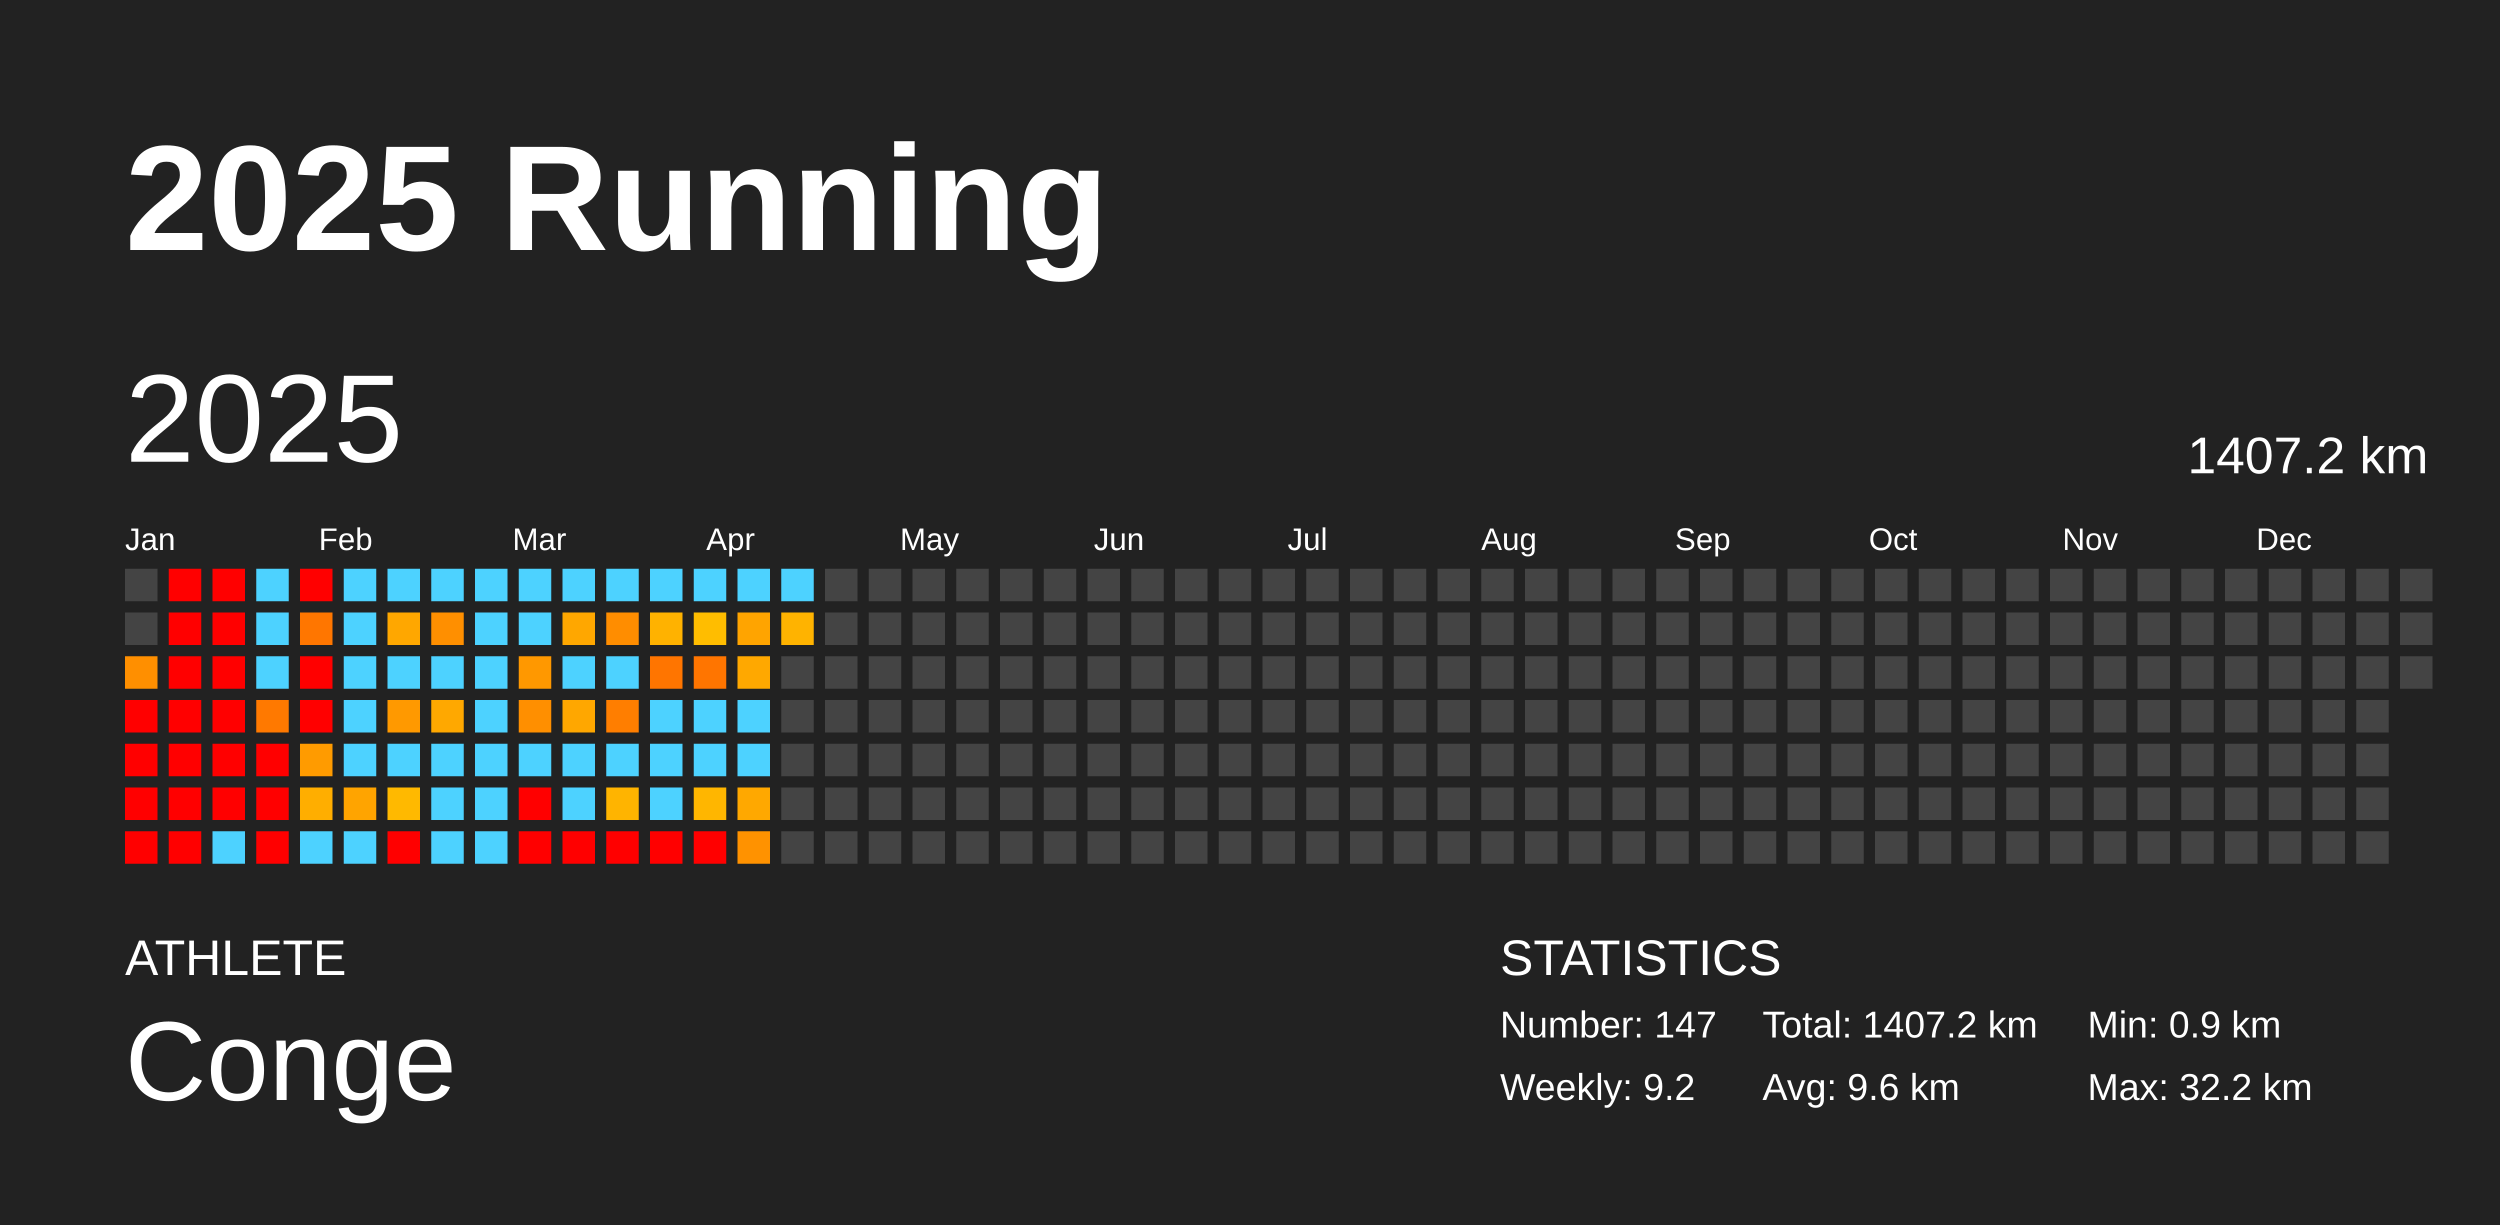
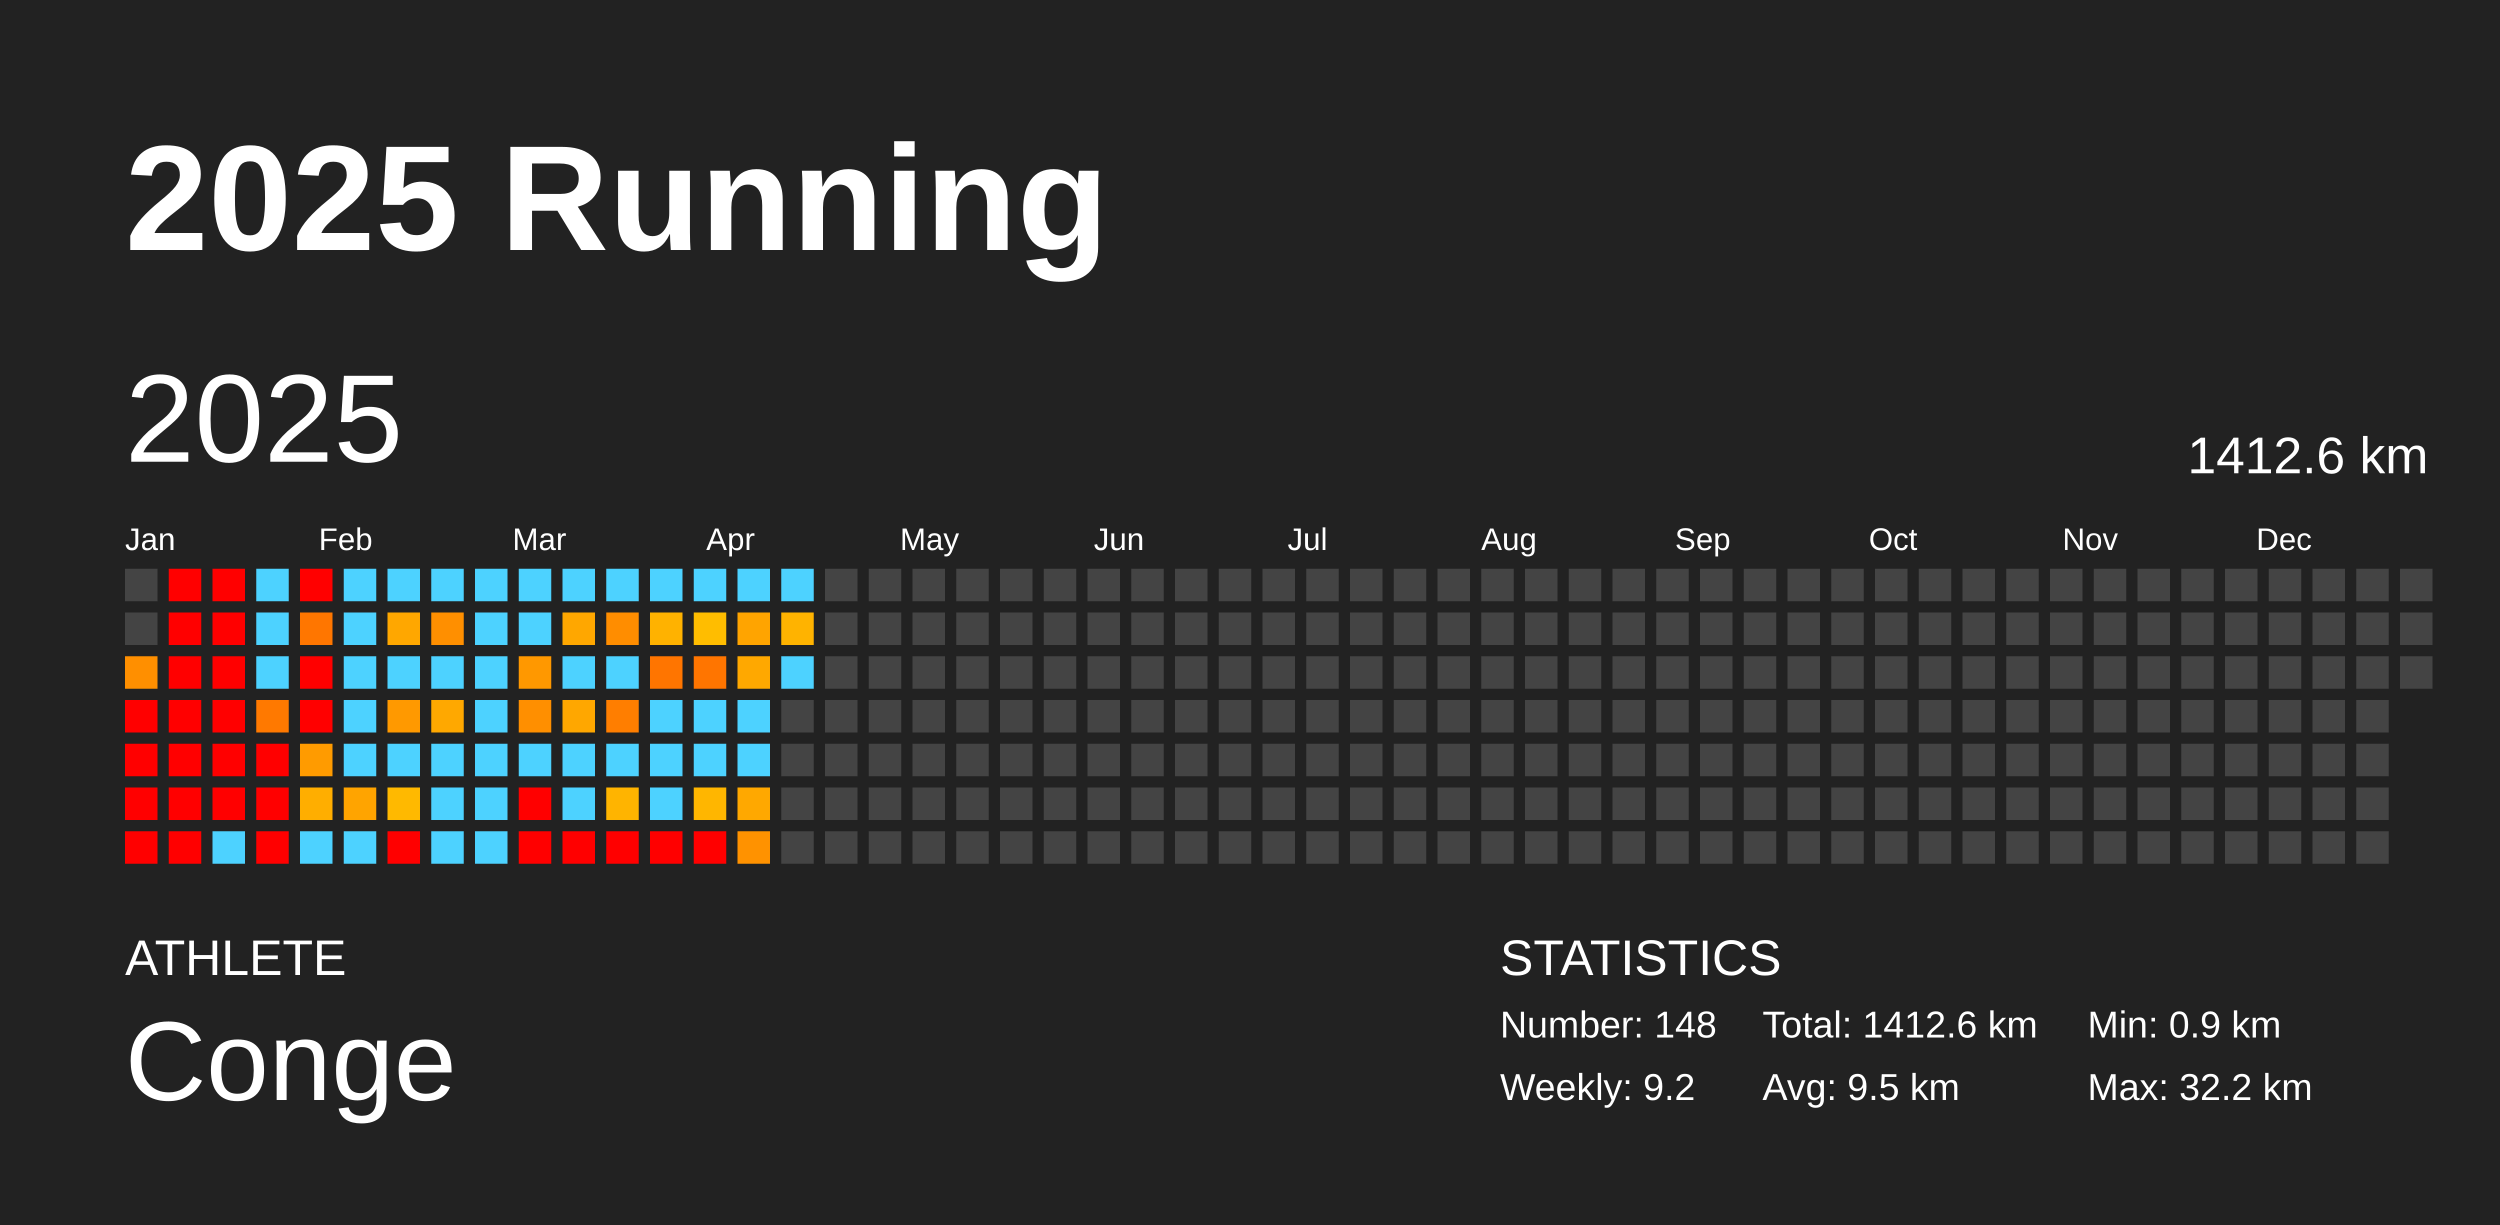
<svg xmlns="http://www.w3.org/2000/svg" baseProfile="full" height="98mm" version="1.1" viewBox="0,0,200,98" width="200mm">
  <defs />
  <rect fill="#222222" height="98" width="200" x="0" y="0" />
  <text fill="#FFFFFF" style="font-size:12px; font-family:Arial; font-weight:bold;" x="10" y="20">2025 Running</text>
  <text fill="#FFFFFF" style="font-size:4px; font-family:Arial" x="10" y="78">ATHLETE</text>
  <text fill="#FFFFFF" style="font-size:9px; font-family:Arial" x="10" y="88">Conge</text>
  <text fill="#FFFFFF" style="font-size:4px; font-family:Arial" x="120" y="78">STATISTICS</text>
-   <text fill="#FFFFFF" style="font-size:3px; font-family:Arial" x="120" y="83">Number: 147</text>
+   <text fill="#FFFFFF" style="font-size:3px; font-family:Arial" x="120" y="83">Number: 148</text>
  <text fill="#FFFFFF" style="font-size:3px; font-family:Arial" x="120" y="88">Weekly: 9.2</text>
-   <text fill="#FFFFFF" style="font-size:3px; font-family:Arial" x="141" y="83">Total: 1407.2 km</text>
-   <text fill="#FFFFFF" style="font-size:3px; font-family:Arial" x="141" y="88">Avg: 9.6 km</text>
+   <text fill="#FFFFFF" style="font-size:3px; font-family:Arial" x="141" y="83">Total: 1412.6 km</text>
+   <text fill="#FFFFFF" style="font-size:3px; font-family:Arial" x="141" y="88">Avg: 9.5 km</text>
  <text fill="#FFFFFF" style="font-size:3px; font-family:Arial" x="167" y="83">Min: 0.9 km</text>
  <text fill="#FFFFFF" style="font-size:3px; font-family:Arial" x="167" y="88">Max: 32.2 km</text>
  <text dominant-baseline="hanging" fill="#FFFFFF" style="font-size:10.0px; font-family:Arial;" x="10" y="30">2025</text>
-   <text dominant-baseline="hanging" fill="#FFFFFF" style="font-size:4.125px; font-family:Arial;" x="175" y="35">1407.2 km</text>
+   <text dominant-baseline="hanging" fill="#FFFFFF" style="font-size:4.125px; font-family:Arial;" x="175" y="35">1412.6 km</text>
  <text fill="#FFFFFF" style="font-size:2.5px; font-family:Arial" x="10.0" y="44">Jan</text>
  <text fill="#FFFFFF" style="font-size:2.5px; font-family:Arial" x="25.5" y="44">Feb</text>
  <text fill="#FFFFFF" style="font-size:2.5px; font-family:Arial" x="41.0" y="44">Mar</text>
  <text fill="#FFFFFF" style="font-size:2.5px; font-family:Arial" x="56.5" y="44">Apr</text>
  <text fill="#FFFFFF" style="font-size:2.5px; font-family:Arial" x="72.0" y="44">May</text>
  <text fill="#FFFFFF" style="font-size:2.5px; font-family:Arial" x="87.5" y="44">Jun</text>
  <text fill="#FFFFFF" style="font-size:2.5px; font-family:Arial" x="103.0" y="44">Jul</text>
  <text fill="#FFFFFF" style="font-size:2.5px; font-family:Arial" x="118.5" y="44">Aug</text>
  <text fill="#FFFFFF" style="font-size:2.5px; font-family:Arial" x="134.0" y="44">Sep</text>
  <text fill="#FFFFFF" style="font-size:2.5px; font-family:Arial" x="149.5" y="44">Oct</text>
  <text fill="#FFFFFF" style="font-size:2.5px; font-family:Arial" x="165.0" y="44">Nov</text>
  <text fill="#FFFFFF" style="font-size:2.5px; font-family:Arial" x="180.5" y="44">Dec</text>
  <rect fill="#444444" height="2.6" width="2.6" x="10.0" y="45.5" />
  <rect fill="#444444" height="2.6" width="2.6" x="10.0" y="49.0" />
  <rect fill="#ff8f00" height="2.6" width="2.6" x="10.0" y="52.5" />
  <rect fill="red" height="2.6" width="2.6" x="10.0" y="56.0" />
  <rect fill="red" height="2.6" width="2.6" x="10.0" y="59.5" />
  <rect fill="red" height="2.6" width="2.6" x="10.0" y="63.0" />
  <rect fill="red" height="2.6" width="2.6" x="10.0" y="66.5" />
  <rect fill="red" height="2.6" width="2.6" x="13.5" y="45.5" />
  <rect fill="red" height="2.6" width="2.6" x="13.5" y="49.0" />
  <rect fill="red" height="2.6" width="2.6" x="13.5" y="52.5" />
  <rect fill="red" height="2.6" width="2.6" x="13.5" y="56.0" />
  <rect fill="red" height="2.6" width="2.6" x="13.5" y="59.5" />
  <rect fill="red" height="2.6" width="2.6" x="13.5" y="63.0" />
  <rect fill="red" height="2.6" width="2.6" x="13.5" y="66.5" />
  <rect fill="red" height="2.6" width="2.6" x="17.0" y="45.5" />
  <rect fill="red" height="2.6" width="2.6" x="17.0" y="49.0" />
  <rect fill="red" height="2.6" width="2.6" x="17.0" y="52.5" />
  <rect fill="red" height="2.6" width="2.6" x="17.0" y="56.0" />
  <rect fill="red" height="2.6" width="2.6" x="17.0" y="59.5" />
  <rect fill="red" height="2.6" width="2.6" x="17.0" y="63.0" />
  <rect fill="#4dd2ff" height="2.6" width="2.6" x="17.0" y="66.5" />
  <rect fill="#4dd2ff" height="2.6" width="2.6" x="20.5" y="45.5" />
  <rect fill="#4dd2ff" height="2.6" width="2.6" x="20.5" y="49.0" />
  <rect fill="#4dd2ff" height="2.6" width="2.6" x="20.5" y="52.5" />
  <rect fill="#ff7900" height="2.6" width="2.6" x="20.5" y="56.0" />
  <rect fill="red" height="2.6" width="2.6" x="20.5" y="59.5" />
  <rect fill="red" height="2.6" width="2.6" x="20.5" y="63.0" />
  <rect fill="red" height="2.6" width="2.6" x="20.5" y="66.5" />
  <rect fill="red" height="2.6" width="2.6" x="24.0" y="45.5" />
  <rect fill="#ff7600" height="2.6" width="2.6" x="24.0" y="49.0" />
  <rect fill="red" height="2.6" width="2.6" x="24.0" y="52.5" />
  <rect fill="red" height="2.6" width="2.6" x="24.0" y="56.0" />
  <rect fill="#ff9b00" height="2.6" width="2.6" x="24.0" y="59.5" />
  <rect fill="#ffae00" height="2.6" width="2.6" x="24.0" y="63.0" />
  <rect fill="#4dd2ff" height="2.6" width="2.6" x="24.0" y="66.5" />
  <rect fill="#4dd2ff" height="2.6" width="2.6" x="27.5" y="45.5" />
  <rect fill="#4dd2ff" height="2.6" width="2.6" x="27.5" y="49.0" />
  <rect fill="#4dd2ff" height="2.6" width="2.6" x="27.5" y="52.5" />
  <rect fill="#4dd2ff" height="2.6" width="2.6" x="27.5" y="56.0" />
  <rect fill="#4dd2ff" height="2.6" width="2.6" x="27.5" y="59.5" />
  <rect fill="#ffa400" height="2.6" width="2.6" x="27.5" y="63.0" />
  <rect fill="#4dd2ff" height="2.6" width="2.6" x="27.5" y="66.5" />
  <rect fill="#4dd2ff" height="2.6" width="2.6" x="31.0" y="45.5" />
  <rect fill="#ffa700" height="2.6" width="2.6" x="31.0" y="49.0" />
  <rect fill="#4dd2ff" height="2.6" width="2.6" x="31.0" y="52.5" />
  <rect fill="#ff9900" height="2.6" width="2.6" x="31.0" y="56.0" />
  <rect fill="#4dd2ff" height="2.6" width="2.6" x="31.0" y="59.5" />
  <rect fill="#ffb900" height="2.6" width="2.6" x="31.0" y="63.0" />
  <rect fill="red" height="2.6" width="2.6" x="31.0" y="66.5" />
  <rect fill="#4dd2ff" height="2.6" width="2.6" x="34.5" y="45.5" />
  <rect fill="#ff8f00" height="2.6" width="2.6" x="34.5" y="49.0" />
  <rect fill="#4dd2ff" height="2.6" width="2.6" x="34.5" y="52.5" />
  <rect fill="#ffa800" height="2.6" width="2.6" x="34.5" y="56.0" />
  <rect fill="#4dd2ff" height="2.6" width="2.6" x="34.5" y="59.5" />
  <rect fill="#4dd2ff" height="2.6" width="2.6" x="34.5" y="63.0" />
  <rect fill="#4dd2ff" height="2.6" width="2.6" x="34.5" y="66.5" />
  <rect fill="#4dd2ff" height="2.6" width="2.6" x="38.0" y="45.5" />
  <rect fill="#4dd2ff" height="2.6" width="2.6" x="38.0" y="49.0" />
  <rect fill="#4dd2ff" height="2.6" width="2.6" x="38.0" y="52.5" />
  <rect fill="#4dd2ff" height="2.6" width="2.6" x="38.0" y="56.0" />
  <rect fill="#4dd2ff" height="2.6" width="2.6" x="38.0" y="59.5" />
  <rect fill="#4dd2ff" height="2.6" width="2.6" x="38.0" y="63.0" />
  <rect fill="#4dd2ff" height="2.6" width="2.6" x="38.0" y="66.5" />
  <rect fill="#4dd2ff" height="2.6" width="2.6" x="41.5" y="45.5" />
  <rect fill="#4dd2ff" height="2.6" width="2.6" x="41.5" y="49.0" />
  <rect fill="#ff9800" height="2.6" width="2.6" x="41.5" y="52.5" />
  <rect fill="#ff8f00" height="2.6" width="2.6" x="41.5" y="56.0" />
  <rect fill="#4dd2ff" height="2.6" width="2.6" x="41.5" y="59.5" />
  <rect fill="red" height="2.6" width="2.6" x="41.5" y="63.0" />
  <rect fill="red" height="2.6" width="2.6" x="41.5" y="66.5" />
  <rect fill="#4dd2ff" height="2.6" width="2.6" x="45.0" y="45.5" />
  <rect fill="#ffa700" height="2.6" width="2.6" x="45.0" y="49.0" />
  <rect fill="#4dd2ff" height="2.6" width="2.6" x="45.0" y="52.5" />
  <rect fill="#ffa700" height="2.6" width="2.6" x="45.0" y="56.0" />
  <rect fill="#4dd2ff" height="2.6" width="2.6" x="45.0" y="59.5" />
  <rect fill="#4dd2ff" height="2.6" width="2.6" x="45.0" y="63.0" />
  <rect fill="red" height="2.6" width="2.6" x="45.0" y="66.5" />
  <rect fill="#4dd2ff" height="2.6" width="2.6" x="48.5" y="45.5" />
  <rect fill="#ff8d00" height="2.6" width="2.6" x="48.5" y="49.0" />
  <rect fill="#4dd2ff" height="2.6" width="2.6" x="48.5" y="52.5" />
  <rect fill="#ff7e00" height="2.6" width="2.6" x="48.5" y="56.0" />
  <rect fill="#4dd2ff" height="2.6" width="2.6" x="48.5" y="59.5" />
  <rect fill="#ffb400" height="2.6" width="2.6" x="48.5" y="63.0" />
  <rect fill="red" height="2.6" width="2.6" x="48.5" y="66.5" />
  <rect fill="#4dd2ff" height="2.6" width="2.6" x="52.0" y="45.5" />
  <rect fill="#ffb200" height="2.6" width="2.6" x="52.0" y="49.0" />
  <rect fill="#ff7500" height="2.6" width="2.6" x="52.0" y="52.5" />
  <rect fill="#4dd2ff" height="2.6" width="2.6" x="52.0" y="56.0" />
  <rect fill="#4dd2ff" height="2.6" width="2.6" x="52.0" y="59.5" />
  <rect fill="#4dd2ff" height="2.6" width="2.6" x="52.0" y="63.0" />
  <rect fill="red" height="2.6" width="2.6" x="52.0" y="66.5" />
  <rect fill="#4dd2ff" height="2.6" width="2.6" x="55.5" y="45.5" />
  <rect fill="#ffbd00" height="2.6" width="2.6" x="55.5" y="49.0" />
  <rect fill="#ff7500" height="2.6" width="2.6" x="55.5" y="52.5" />
  <rect fill="#4dd2ff" height="2.6" width="2.6" x="55.5" y="56.0" />
  <rect fill="#4dd2ff" height="2.6" width="2.6" x="55.5" y="59.5" />
  <rect fill="#ffb600" height="2.6" width="2.6" x="55.5" y="63.0" />
  <rect fill="red" height="2.6" width="2.6" x="55.5" y="66.5" />
  <rect fill="#4dd2ff" height="2.6" width="2.6" x="59.0" y="45.5" />
  <rect fill="#ffa400" height="2.6" width="2.6" x="59.0" y="49.0" />
  <rect fill="#ffa800" height="2.6" width="2.6" x="59.0" y="52.5" />
  <rect fill="#4dd2ff" height="2.6" width="2.6" x="59.0" y="56.0" />
  <rect fill="#4dd2ff" height="2.6" width="2.6" x="59.0" y="59.5" />
  <rect fill="#ffa800" height="2.6" width="2.6" x="59.0" y="63.0" />
  <rect fill="#ff9200" height="2.6" width="2.6" x="59.0" y="66.5" />
  <rect fill="#4dd2ff" height="2.6" width="2.6" x="62.5" y="45.5" />
  <rect fill="#ffb300" height="2.6" width="2.6" x="62.5" y="49.0" />
-   <rect fill="#444444" height="2.6" width="2.6" x="62.5" y="52.5" />
+   <rect fill="#4dd2ff" height="2.6" width="2.6" x="62.5" y="52.5" />
  <rect fill="#444444" height="2.6" width="2.6" x="62.5" y="56.0" />
  <rect fill="#444444" height="2.6" width="2.6" x="62.5" y="59.5" />
  <rect fill="#444444" height="2.6" width="2.6" x="62.5" y="63.0" />
  <rect fill="#444444" height="2.6" width="2.6" x="62.5" y="66.5" />
  <rect fill="#444444" height="2.6" width="2.6" x="66.0" y="45.5" />
  <rect fill="#444444" height="2.6" width="2.6" x="66.0" y="49.0" />
  <rect fill="#444444" height="2.6" width="2.6" x="66.0" y="52.5" />
  <rect fill="#444444" height="2.6" width="2.6" x="66.0" y="56.0" />
  <rect fill="#444444" height="2.6" width="2.6" x="66.0" y="59.5" />
  <rect fill="#444444" height="2.6" width="2.6" x="66.0" y="63.0" />
  <rect fill="#444444" height="2.6" width="2.6" x="66.0" y="66.5" />
  <rect fill="#444444" height="2.6" width="2.6" x="69.5" y="45.5" />
  <rect fill="#444444" height="2.6" width="2.6" x="69.5" y="49.0" />
  <rect fill="#444444" height="2.6" width="2.6" x="69.5" y="52.5" />
  <rect fill="#444444" height="2.6" width="2.6" x="69.5" y="56.0" />
  <rect fill="#444444" height="2.6" width="2.6" x="69.5" y="59.5" />
  <rect fill="#444444" height="2.6" width="2.6" x="69.5" y="63.0" />
  <rect fill="#444444" height="2.6" width="2.6" x="69.5" y="66.5" />
  <rect fill="#444444" height="2.6" width="2.6" x="73.0" y="45.5" />
  <rect fill="#444444" height="2.6" width="2.6" x="73.0" y="49.0" />
  <rect fill="#444444" height="2.6" width="2.6" x="73.0" y="52.5" />
  <rect fill="#444444" height="2.6" width="2.6" x="73.0" y="56.0" />
  <rect fill="#444444" height="2.6" width="2.6" x="73.0" y="59.5" />
  <rect fill="#444444" height="2.6" width="2.6" x="73.0" y="63.0" />
  <rect fill="#444444" height="2.6" width="2.6" x="73.0" y="66.5" />
  <rect fill="#444444" height="2.6" width="2.6" x="76.5" y="45.5" />
  <rect fill="#444444" height="2.6" width="2.6" x="76.5" y="49.0" />
  <rect fill="#444444" height="2.6" width="2.6" x="76.5" y="52.5" />
  <rect fill="#444444" height="2.6" width="2.6" x="76.5" y="56.0" />
  <rect fill="#444444" height="2.6" width="2.6" x="76.5" y="59.5" />
  <rect fill="#444444" height="2.6" width="2.6" x="76.5" y="63.0" />
  <rect fill="#444444" height="2.6" width="2.6" x="76.5" y="66.5" />
  <rect fill="#444444" height="2.6" width="2.6" x="80.0" y="45.5" />
  <rect fill="#444444" height="2.6" width="2.6" x="80.0" y="49.0" />
  <rect fill="#444444" height="2.6" width="2.6" x="80.0" y="52.5" />
  <rect fill="#444444" height="2.6" width="2.6" x="80.0" y="56.0" />
  <rect fill="#444444" height="2.6" width="2.6" x="80.0" y="59.5" />
  <rect fill="#444444" height="2.6" width="2.6" x="80.0" y="63.0" />
  <rect fill="#444444" height="2.6" width="2.6" x="80.0" y="66.5" />
  <rect fill="#444444" height="2.6" width="2.6" x="83.5" y="45.5" />
  <rect fill="#444444" height="2.6" width="2.6" x="83.5" y="49.0" />
  <rect fill="#444444" height="2.6" width="2.6" x="83.5" y="52.5" />
  <rect fill="#444444" height="2.6" width="2.6" x="83.5" y="56.0" />
  <rect fill="#444444" height="2.6" width="2.6" x="83.5" y="59.5" />
  <rect fill="#444444" height="2.6" width="2.6" x="83.5" y="63.0" />
  <rect fill="#444444" height="2.6" width="2.6" x="83.5" y="66.5" />
  <rect fill="#444444" height="2.6" width="2.6" x="87.0" y="45.5" />
  <rect fill="#444444" height="2.6" width="2.6" x="87.0" y="49.0" />
  <rect fill="#444444" height="2.6" width="2.6" x="87.0" y="52.5" />
  <rect fill="#444444" height="2.6" width="2.6" x="87.0" y="56.0" />
  <rect fill="#444444" height="2.6" width="2.6" x="87.0" y="59.5" />
  <rect fill="#444444" height="2.6" width="2.6" x="87.0" y="63.0" />
  <rect fill="#444444" height="2.6" width="2.6" x="87.0" y="66.5" />
  <rect fill="#444444" height="2.6" width="2.6" x="90.5" y="45.5" />
  <rect fill="#444444" height="2.6" width="2.6" x="90.5" y="49.0" />
  <rect fill="#444444" height="2.6" width="2.6" x="90.5" y="52.5" />
  <rect fill="#444444" height="2.6" width="2.6" x="90.5" y="56.0" />
  <rect fill="#444444" height="2.6" width="2.6" x="90.5" y="59.5" />
  <rect fill="#444444" height="2.6" width="2.6" x="90.5" y="63.0" />
  <rect fill="#444444" height="2.6" width="2.6" x="90.5" y="66.5" />
  <rect fill="#444444" height="2.6" width="2.6" x="94.0" y="45.5" />
  <rect fill="#444444" height="2.6" width="2.6" x="94.0" y="49.0" />
  <rect fill="#444444" height="2.6" width="2.6" x="94.0" y="52.5" />
  <rect fill="#444444" height="2.6" width="2.6" x="94.0" y="56.0" />
  <rect fill="#444444" height="2.6" width="2.6" x="94.0" y="59.5" />
  <rect fill="#444444" height="2.6" width="2.6" x="94.0" y="63.0" />
  <rect fill="#444444" height="2.6" width="2.6" x="94.0" y="66.5" />
  <rect fill="#444444" height="2.6" width="2.6" x="97.5" y="45.5" />
  <rect fill="#444444" height="2.6" width="2.6" x="97.5" y="49.0" />
  <rect fill="#444444" height="2.6" width="2.6" x="97.5" y="52.5" />
  <rect fill="#444444" height="2.6" width="2.6" x="97.5" y="56.0" />
  <rect fill="#444444" height="2.6" width="2.6" x="97.5" y="59.5" />
  <rect fill="#444444" height="2.6" width="2.6" x="97.5" y="63.0" />
  <rect fill="#444444" height="2.6" width="2.6" x="97.5" y="66.5" />
  <rect fill="#444444" height="2.6" width="2.6" x="101.0" y="45.5" />
  <rect fill="#444444" height="2.6" width="2.6" x="101.0" y="49.0" />
  <rect fill="#444444" height="2.6" width="2.6" x="101.0" y="52.5" />
  <rect fill="#444444" height="2.6" width="2.6" x="101.0" y="56.0" />
  <rect fill="#444444" height="2.6" width="2.6" x="101.0" y="59.5" />
  <rect fill="#444444" height="2.6" width="2.6" x="101.0" y="63.0" />
  <rect fill="#444444" height="2.6" width="2.6" x="101.0" y="66.5" />
  <rect fill="#444444" height="2.6" width="2.6" x="104.5" y="45.5" />
  <rect fill="#444444" height="2.6" width="2.6" x="104.5" y="49.0" />
  <rect fill="#444444" height="2.6" width="2.6" x="104.5" y="52.5" />
  <rect fill="#444444" height="2.6" width="2.6" x="104.5" y="56.0" />
  <rect fill="#444444" height="2.6" width="2.6" x="104.5" y="59.5" />
  <rect fill="#444444" height="2.6" width="2.6" x="104.5" y="63.0" />
  <rect fill="#444444" height="2.6" width="2.6" x="104.5" y="66.5" />
  <rect fill="#444444" height="2.6" width="2.6" x="108.0" y="45.5" />
  <rect fill="#444444" height="2.6" width="2.6" x="108.0" y="49.0" />
  <rect fill="#444444" height="2.6" width="2.6" x="108.0" y="52.5" />
  <rect fill="#444444" height="2.6" width="2.6" x="108.0" y="56.0" />
  <rect fill="#444444" height="2.6" width="2.6" x="108.0" y="59.5" />
  <rect fill="#444444" height="2.6" width="2.6" x="108.0" y="63.0" />
  <rect fill="#444444" height="2.6" width="2.6" x="108.0" y="66.5" />
  <rect fill="#444444" height="2.6" width="2.6" x="111.5" y="45.5" />
  <rect fill="#444444" height="2.6" width="2.6" x="111.5" y="49.0" />
  <rect fill="#444444" height="2.6" width="2.6" x="111.5" y="52.5" />
  <rect fill="#444444" height="2.6" width="2.6" x="111.5" y="56.0" />
  <rect fill="#444444" height="2.6" width="2.6" x="111.5" y="59.5" />
  <rect fill="#444444" height="2.6" width="2.6" x="111.5" y="63.0" />
  <rect fill="#444444" height="2.6" width="2.6" x="111.5" y="66.5" />
  <rect fill="#444444" height="2.6" width="2.6" x="115.0" y="45.5" />
  <rect fill="#444444" height="2.6" width="2.6" x="115.0" y="49.0" />
  <rect fill="#444444" height="2.6" width="2.6" x="115.0" y="52.5" />
  <rect fill="#444444" height="2.6" width="2.6" x="115.0" y="56.0" />
  <rect fill="#444444" height="2.6" width="2.6" x="115.0" y="59.5" />
  <rect fill="#444444" height="2.6" width="2.6" x="115.0" y="63.0" />
  <rect fill="#444444" height="2.6" width="2.6" x="115.0" y="66.5" />
  <rect fill="#444444" height="2.6" width="2.6" x="118.5" y="45.5" />
  <rect fill="#444444" height="2.6" width="2.6" x="118.5" y="49.0" />
  <rect fill="#444444" height="2.6" width="2.6" x="118.5" y="52.5" />
  <rect fill="#444444" height="2.6" width="2.6" x="118.5" y="56.0" />
  <rect fill="#444444" height="2.6" width="2.6" x="118.5" y="59.5" />
  <rect fill="#444444" height="2.6" width="2.6" x="118.5" y="63.0" />
  <rect fill="#444444" height="2.6" width="2.6" x="118.5" y="66.5" />
  <rect fill="#444444" height="2.6" width="2.6" x="122.0" y="45.5" />
  <rect fill="#444444" height="2.6" width="2.6" x="122.0" y="49.0" />
  <rect fill="#444444" height="2.6" width="2.6" x="122.0" y="52.5" />
  <rect fill="#444444" height="2.6" width="2.6" x="122.0" y="56.0" />
  <rect fill="#444444" height="2.6" width="2.6" x="122.0" y="59.5" />
  <rect fill="#444444" height="2.6" width="2.6" x="122.0" y="63.0" />
  <rect fill="#444444" height="2.6" width="2.6" x="122.0" y="66.5" />
  <rect fill="#444444" height="2.6" width="2.6" x="125.5" y="45.5" />
  <rect fill="#444444" height="2.6" width="2.6" x="125.5" y="49.0" />
  <rect fill="#444444" height="2.6" width="2.6" x="125.5" y="52.5" />
  <rect fill="#444444" height="2.6" width="2.6" x="125.5" y="56.0" />
  <rect fill="#444444" height="2.6" width="2.6" x="125.5" y="59.5" />
  <rect fill="#444444" height="2.6" width="2.6" x="125.5" y="63.0" />
  <rect fill="#444444" height="2.6" width="2.6" x="125.5" y="66.5" />
  <rect fill="#444444" height="2.6" width="2.6" x="129.0" y="45.5" />
  <rect fill="#444444" height="2.6" width="2.6" x="129.0" y="49.0" />
  <rect fill="#444444" height="2.6" width="2.6" x="129.0" y="52.5" />
  <rect fill="#444444" height="2.6" width="2.6" x="129.0" y="56.0" />
  <rect fill="#444444" height="2.6" width="2.6" x="129.0" y="59.5" />
  <rect fill="#444444" height="2.6" width="2.6" x="129.0" y="63.0" />
  <rect fill="#444444" height="2.6" width="2.6" x="129.0" y="66.5" />
  <rect fill="#444444" height="2.6" width="2.6" x="132.5" y="45.5" />
  <rect fill="#444444" height="2.6" width="2.6" x="132.5" y="49.0" />
  <rect fill="#444444" height="2.6" width="2.6" x="132.5" y="52.5" />
  <rect fill="#444444" height="2.6" width="2.6" x="132.5" y="56.0" />
  <rect fill="#444444" height="2.6" width="2.6" x="132.5" y="59.5" />
  <rect fill="#444444" height="2.6" width="2.6" x="132.5" y="63.0" />
  <rect fill="#444444" height="2.6" width="2.6" x="132.5" y="66.5" />
  <rect fill="#444444" height="2.6" width="2.6" x="136.0" y="45.5" />
  <rect fill="#444444" height="2.6" width="2.6" x="136.0" y="49.0" />
  <rect fill="#444444" height="2.6" width="2.6" x="136.0" y="52.5" />
  <rect fill="#444444" height="2.6" width="2.6" x="136.0" y="56.0" />
  <rect fill="#444444" height="2.6" width="2.6" x="136.0" y="59.5" />
  <rect fill="#444444" height="2.6" width="2.6" x="136.0" y="63.0" />
  <rect fill="#444444" height="2.6" width="2.6" x="136.0" y="66.5" />
  <rect fill="#444444" height="2.6" width="2.6" x="139.5" y="45.5" />
  <rect fill="#444444" height="2.6" width="2.6" x="139.5" y="49.0" />
  <rect fill="#444444" height="2.6" width="2.6" x="139.5" y="52.5" />
  <rect fill="#444444" height="2.6" width="2.6" x="139.5" y="56.0" />
  <rect fill="#444444" height="2.6" width="2.6" x="139.5" y="59.5" />
  <rect fill="#444444" height="2.6" width="2.6" x="139.5" y="63.0" />
  <rect fill="#444444" height="2.6" width="2.6" x="139.5" y="66.5" />
  <rect fill="#444444" height="2.6" width="2.6" x="143.0" y="45.5" />
  <rect fill="#444444" height="2.6" width="2.6" x="143.0" y="49.0" />
  <rect fill="#444444" height="2.6" width="2.6" x="143.0" y="52.5" />
  <rect fill="#444444" height="2.6" width="2.6" x="143.0" y="56.0" />
  <rect fill="#444444" height="2.6" width="2.6" x="143.0" y="59.5" />
  <rect fill="#444444" height="2.6" width="2.6" x="143.0" y="63.0" />
  <rect fill="#444444" height="2.6" width="2.6" x="143.0" y="66.5" />
  <rect fill="#444444" height="2.6" width="2.6" x="146.5" y="45.5" />
  <rect fill="#444444" height="2.6" width="2.6" x="146.5" y="49.0" />
  <rect fill="#444444" height="2.6" width="2.6" x="146.5" y="52.5" />
  <rect fill="#444444" height="2.6" width="2.6" x="146.5" y="56.0" />
  <rect fill="#444444" height="2.6" width="2.6" x="146.5" y="59.5" />
  <rect fill="#444444" height="2.6" width="2.6" x="146.5" y="63.0" />
  <rect fill="#444444" height="2.6" width="2.6" x="146.5" y="66.5" />
  <rect fill="#444444" height="2.6" width="2.6" x="150.0" y="45.5" />
  <rect fill="#444444" height="2.6" width="2.6" x="150.0" y="49.0" />
  <rect fill="#444444" height="2.6" width="2.6" x="150.0" y="52.5" />
  <rect fill="#444444" height="2.6" width="2.6" x="150.0" y="56.0" />
  <rect fill="#444444" height="2.6" width="2.6" x="150.0" y="59.5" />
  <rect fill="#444444" height="2.6" width="2.6" x="150.0" y="63.0" />
  <rect fill="#444444" height="2.6" width="2.6" x="150.0" y="66.5" />
  <rect fill="#444444" height="2.6" width="2.6" x="153.5" y="45.5" />
  <rect fill="#444444" height="2.6" width="2.6" x="153.5" y="49.0" />
  <rect fill="#444444" height="2.6" width="2.6" x="153.5" y="52.5" />
  <rect fill="#444444" height="2.6" width="2.6" x="153.5" y="56.0" />
  <rect fill="#444444" height="2.6" width="2.6" x="153.5" y="59.5" />
  <rect fill="#444444" height="2.6" width="2.6" x="153.5" y="63.0" />
  <rect fill="#444444" height="2.6" width="2.6" x="153.5" y="66.5" />
  <rect fill="#444444" height="2.6" width="2.6" x="157.0" y="45.5" />
  <rect fill="#444444" height="2.6" width="2.6" x="157.0" y="49.0" />
  <rect fill="#444444" height="2.6" width="2.6" x="157.0" y="52.5" />
  <rect fill="#444444" height="2.6" width="2.6" x="157.0" y="56.0" />
  <rect fill="#444444" height="2.6" width="2.6" x="157.0" y="59.5" />
  <rect fill="#444444" height="2.6" width="2.6" x="157.0" y="63.0" />
  <rect fill="#444444" height="2.6" width="2.6" x="157.0" y="66.5" />
  <rect fill="#444444" height="2.6" width="2.6" x="160.5" y="45.5" />
  <rect fill="#444444" height="2.6" width="2.6" x="160.5" y="49.0" />
  <rect fill="#444444" height="2.6" width="2.6" x="160.5" y="52.5" />
  <rect fill="#444444" height="2.6" width="2.6" x="160.5" y="56.0" />
  <rect fill="#444444" height="2.6" width="2.6" x="160.5" y="59.5" />
  <rect fill="#444444" height="2.6" width="2.6" x="160.5" y="63.0" />
  <rect fill="#444444" height="2.6" width="2.6" x="160.5" y="66.5" />
  <rect fill="#444444" height="2.6" width="2.6" x="164.0" y="45.5" />
  <rect fill="#444444" height="2.6" width="2.6" x="164.0" y="49.0" />
  <rect fill="#444444" height="2.6" width="2.6" x="164.0" y="52.5" />
  <rect fill="#444444" height="2.6" width="2.6" x="164.0" y="56.0" />
  <rect fill="#444444" height="2.6" width="2.6" x="164.0" y="59.5" />
  <rect fill="#444444" height="2.6" width="2.6" x="164.0" y="63.0" />
  <rect fill="#444444" height="2.6" width="2.6" x="164.0" y="66.5" />
  <rect fill="#444444" height="2.6" width="2.6" x="167.5" y="45.5" />
  <rect fill="#444444" height="2.6" width="2.6" x="167.5" y="49.0" />
  <rect fill="#444444" height="2.6" width="2.6" x="167.5" y="52.5" />
  <rect fill="#444444" height="2.6" width="2.6" x="167.5" y="56.0" />
  <rect fill="#444444" height="2.6" width="2.6" x="167.5" y="59.5" />
  <rect fill="#444444" height="2.6" width="2.6" x="167.5" y="63.0" />
  <rect fill="#444444" height="2.6" width="2.6" x="167.5" y="66.5" />
  <rect fill="#444444" height="2.6" width="2.6" x="171.0" y="45.5" />
  <rect fill="#444444" height="2.6" width="2.6" x="171.0" y="49.0" />
  <rect fill="#444444" height="2.6" width="2.6" x="171.0" y="52.5" />
  <rect fill="#444444" height="2.6" width="2.6" x="171.0" y="56.0" />
  <rect fill="#444444" height="2.6" width="2.6" x="171.0" y="59.5" />
  <rect fill="#444444" height="2.6" width="2.6" x="171.0" y="63.0" />
  <rect fill="#444444" height="2.6" width="2.6" x="171.0" y="66.5" />
  <rect fill="#444444" height="2.6" width="2.6" x="174.5" y="45.5" />
  <rect fill="#444444" height="2.6" width="2.6" x="174.5" y="49.0" />
  <rect fill="#444444" height="2.6" width="2.6" x="174.5" y="52.5" />
  <rect fill="#444444" height="2.6" width="2.6" x="174.5" y="56.0" />
  <rect fill="#444444" height="2.6" width="2.6" x="174.5" y="59.5" />
  <rect fill="#444444" height="2.6" width="2.6" x="174.5" y="63.0" />
  <rect fill="#444444" height="2.6" width="2.6" x="174.5" y="66.5" />
  <rect fill="#444444" height="2.6" width="2.6" x="178.0" y="45.5" />
  <rect fill="#444444" height="2.6" width="2.6" x="178.0" y="49.0" />
  <rect fill="#444444" height="2.6" width="2.6" x="178.0" y="52.5" />
  <rect fill="#444444" height="2.6" width="2.6" x="178.0" y="56.0" />
  <rect fill="#444444" height="2.6" width="2.6" x="178.0" y="59.5" />
  <rect fill="#444444" height="2.6" width="2.6" x="178.0" y="63.0" />
  <rect fill="#444444" height="2.6" width="2.6" x="178.0" y="66.5" />
  <rect fill="#444444" height="2.6" width="2.6" x="181.5" y="45.5" />
  <rect fill="#444444" height="2.6" width="2.6" x="181.5" y="49.0" />
  <rect fill="#444444" height="2.6" width="2.6" x="181.5" y="52.5" />
  <rect fill="#444444" height="2.6" width="2.6" x="181.5" y="56.0" />
  <rect fill="#444444" height="2.6" width="2.6" x="181.5" y="59.5" />
  <rect fill="#444444" height="2.6" width="2.6" x="181.5" y="63.0" />
  <rect fill="#444444" height="2.6" width="2.6" x="181.5" y="66.5" />
  <rect fill="#444444" height="2.6" width="2.6" x="185.0" y="45.5" />
  <rect fill="#444444" height="2.6" width="2.6" x="185.0" y="49.0" />
  <rect fill="#444444" height="2.6" width="2.6" x="185.0" y="52.5" />
  <rect fill="#444444" height="2.6" width="2.6" x="185.0" y="56.0" />
  <rect fill="#444444" height="2.6" width="2.6" x="185.0" y="59.5" />
  <rect fill="#444444" height="2.6" width="2.6" x="185.0" y="63.0" />
  <rect fill="#444444" height="2.6" width="2.6" x="185.0" y="66.5" />
  <rect fill="#444444" height="2.6" width="2.6" x="188.5" y="45.5" />
  <rect fill="#444444" height="2.6" width="2.6" x="188.5" y="49.0" />
  <rect fill="#444444" height="2.6" width="2.6" x="188.5" y="52.5" />
  <rect fill="#444444" height="2.6" width="2.6" x="188.5" y="56.0" />
  <rect fill="#444444" height="2.6" width="2.6" x="188.5" y="59.5" />
  <rect fill="#444444" height="2.6" width="2.6" x="188.5" y="63.0" />
  <rect fill="#444444" height="2.6" width="2.6" x="188.5" y="66.5" />
  <rect fill="#444444" height="2.6" width="2.6" x="192.0" y="45.5" />
  <rect fill="#444444" height="2.6" width="2.6" x="192.0" y="49.0" />
  <rect fill="#444444" height="2.6" width="2.6" x="192.0" y="52.5" />
</svg>
